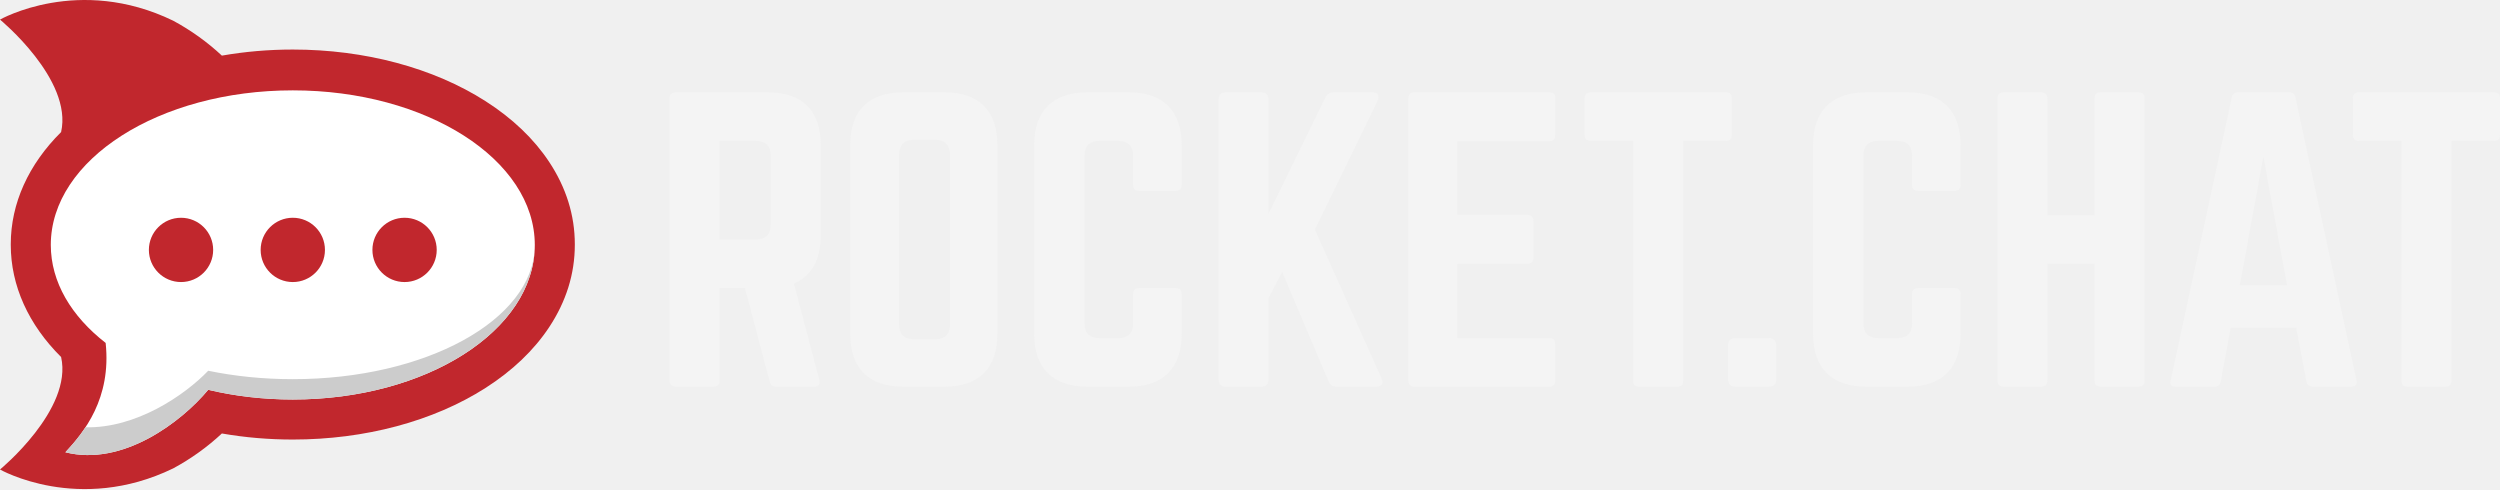
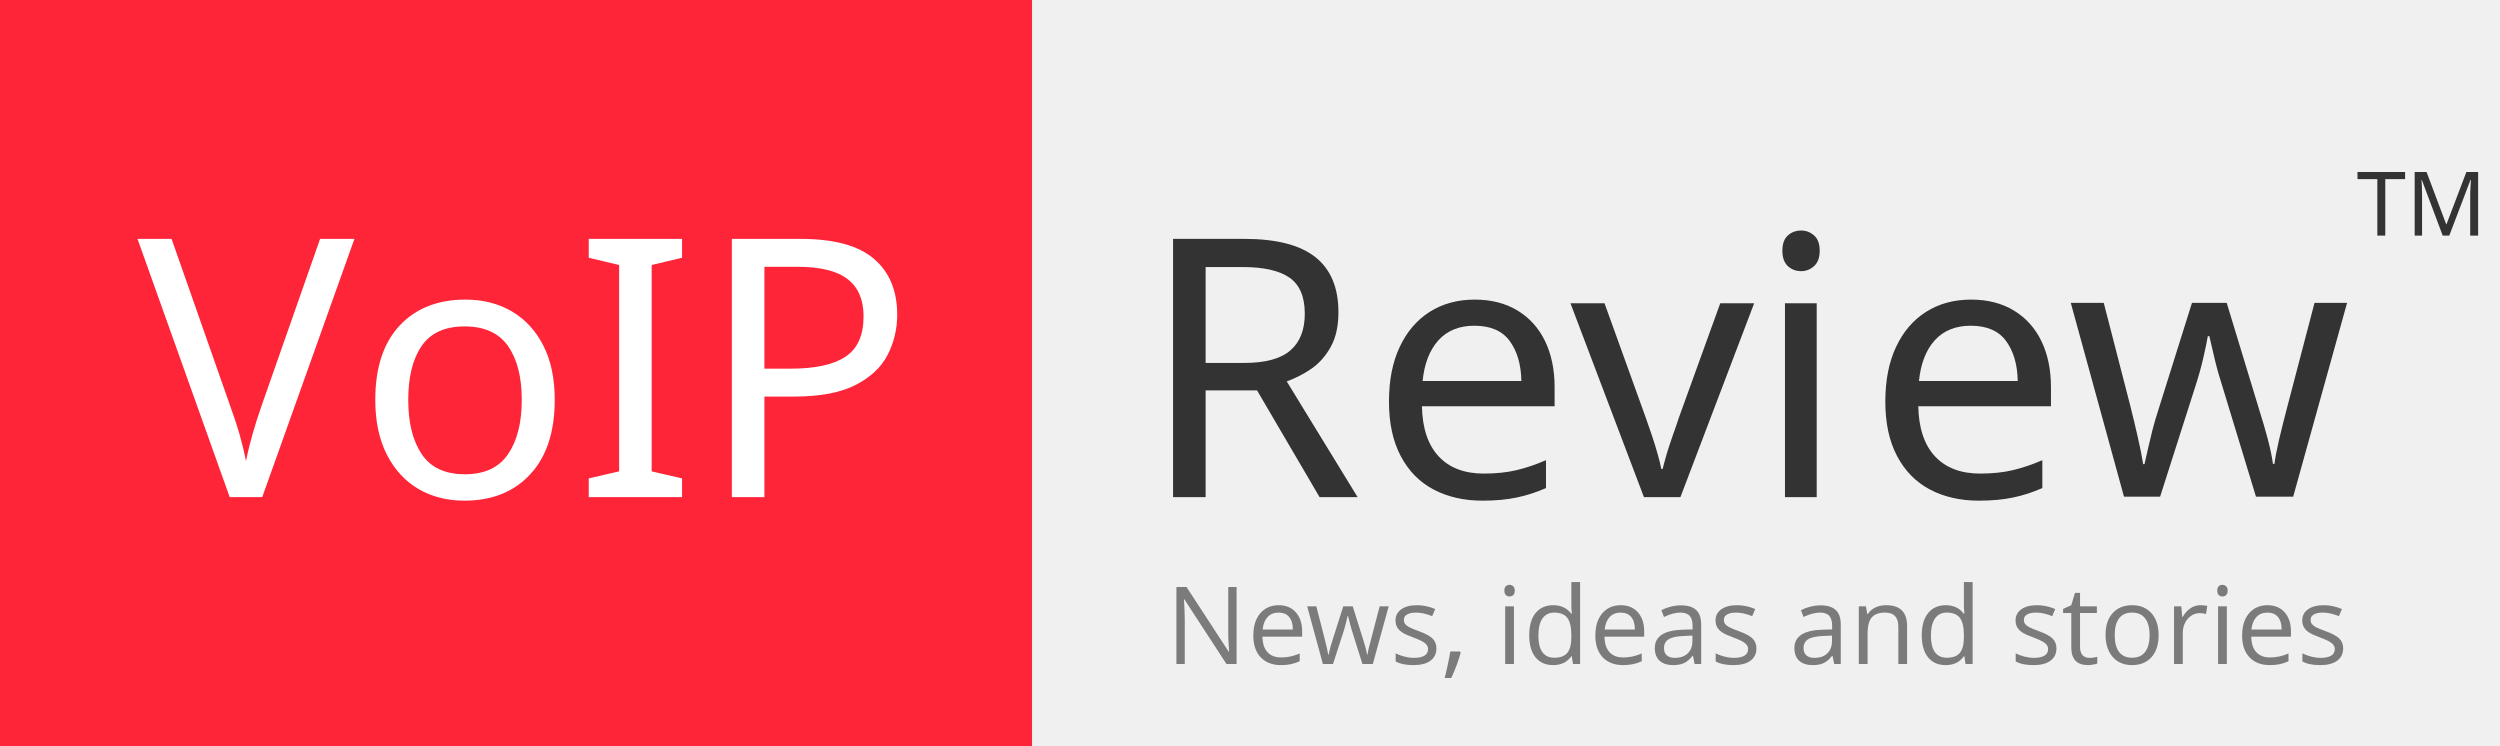
- <svg xmlns="http://www.w3.org/2000/svg" version="1.1" id="Layer_1" x="0px" y="0px" width="435.721px" height="85.242px" viewBox="62.402 -18.766 435.721 85.242" enable-background="new 62.402 -18.766 435.721 85.242" xml:space="preserve">
+ <svg xmlns="http://www.w3.org/2000/svg" xmlns:xlink="http://www.w3.org/1999/xlink" version="1.1" id="Layer_1" x="0px" y="0px" viewBox="0 0 285.6 85.2" style="enable-background:new 0 0 285.6 85.2;" xml:space="preserve">
+   <style type="text/css">
+ 	.st0{clip-path:url(#SVGID_2_);}
+ 	.st1{clip-path:url(#SVGID_4_);fill:#FF2538;}
+ 	.st2{clip-path:url(#SVGID_6_);}
+ 	.st3{fill:#FFFFFF;}
+ 	.st4{font-family:'OpenSans-Semibold';}
+ 	.st5{font-size:41.315px;}
+ 	.st6{fill:#343334;}
+ 	.st7{fill:#7B7B7B;}
+ 	.st8{font-family:'OpenSans';}
+ 	.st9{font-size:12.331px;}
+ 	.st10{font-size:10.17px;}
+ </style>
  <g>
-     <path fill="#F4F4F4" d="M205.456,22.207c0,4.297-1.603,7.119-4.681,8.465l4.425,16.803c0.192,0.771-0.192,1.154-0.898,1.154h-6.67   c-0.641,0-0.961-0.32-1.09-0.898l-4.297-16.289h-4.425v16.162c0,0.642-0.384,1.025-1.026,1.025h-6.67   c-0.641,0-1.026-0.385-1.026-1.025V-1.651c0-0.641,0.385-1.026,1.026-1.026h16.097c6.028,0,9.235,3.207,9.235,9.235V22.207   L205.456,22.207z M194.169,22.976c1.667,0,2.565-0.898,2.565-2.565V8.354c0-1.667-0.898-2.564-2.565-2.564h-6.349v17.187   L194.169,22.976L194.169,22.976z" />
-     <path fill="#F4F4F4" d="M210.583,6.558c0-6.028,3.206-9.235,9.235-9.235h7.183c6.028,0,9.235,3.207,9.235,9.235v32.836   c0,6.027-3.207,9.234-9.235,9.234h-7.183c-6.029,0-9.235-3.207-9.235-9.234V6.558z M225.397,40.355   c1.667,0,2.565-0.834,2.565-2.565V8.162c0-1.667-0.898-2.565-2.565-2.565h-3.719c-1.667,0-2.565,0.898-2.565,2.565v29.629   c0,1.73,0.898,2.564,2.565,2.564H225.397L225.397,40.355z" />
-     <path fill="#F4F4F4" d="M268.362,13.484c0,0.642-0.385,1.026-1.025,1.026h-6.413c-0.706,0-1.026-0.384-1.026-1.026v-5.13   c0-1.667-0.897-2.564-2.564-2.564h-3.335c-1.731,0-2.565,0.897-2.565,2.564V37.6c0,1.731,0.897,2.563,2.565,2.563h3.335   c1.667,0,2.564-0.833,2.564-2.563v-5.132c0-0.642,0.32-1.026,1.026-1.026h6.413c0.643,0,1.025,0.384,1.025,1.026v6.927   c0,6.027-3.271,9.234-9.234,9.234h-7.183c-6.028,0-9.299-3.207-9.299-9.234V6.558c0-6.028,3.271-9.235,9.299-9.235h7.183   c5.964,0,9.234,3.207,9.234,9.235V13.484z" />
-     <path fill="#F4F4F4" d="M295.422,48.629c-0.771,0-1.218-0.32-1.476-0.961l-8.079-19.048l-2.374,4.554v14.172   c0,0.834-0.448,1.283-1.282,1.283h-6.157c-0.834,0-1.283-0.449-1.283-1.283v-48.74c0-0.833,0.449-1.283,1.283-1.283h6.157   c0.833,0,1.282,0.449,1.282,1.283v19.881l9.876-20.202c0.321-0.641,0.771-0.962,1.476-0.962h6.733c0.962,0,1.347,0.642,0.897,1.539   l-10.901,22.382l11.606,25.91c0.449,0.834,0.064,1.475-0.961,1.475H295.422z" />
-     <path fill="#F4F4F4" d="M333.45,4.763c0,0.641-0.257,1.09-1.026,1.09h-16.033v12.826h12.249c0.643,0,1.026,0.385,1.026,1.09v6.349   c0,0.706-0.385,1.091-1.026,1.091h-12.249v12.954h16.033c0.771,0,1.026,0.321,1.026,1.026v6.414c0,0.641-0.257,1.024-1.026,1.024   h-23.6c-0.578,0-0.963-0.385-0.963-1.024V-1.651c0-0.641,0.385-1.026,0.963-1.026h23.6c0.771,0,1.026,0.385,1.026,1.026V4.763z" />
-     <path fill="#F4F4F4" d="M363.204-2.677c0.705,0,1.026,0.385,1.026,1.026v6.414c0,0.641-0.321,1.026-1.026,1.026h-7.439v41.814   c0,0.705-0.32,1.024-1.025,1.024h-6.67c-0.643,0-1.026-0.319-1.026-1.024V5.789h-7.438c-0.643,0-1.026-0.385-1.026-1.026v-6.414   c0-0.641,0.385-1.026,1.026-1.026H363.204z" />
-     <path fill="#F4F4F4" d="M363.585,41.445c0-0.834,0.449-1.282,1.283-1.282h5.836c0.834,0,1.282,0.448,1.282,1.282v5.899   c0,0.835-0.448,1.283-1.282,1.283h-5.836c-0.834,0-1.283-0.448-1.283-1.283V41.445z" />
-     <path fill="#F4F4F4" d="M404.114,13.484c0,0.642-0.386,1.026-1.026,1.026h-6.413c-0.705,0-1.025-0.384-1.025-1.026v-5.13   c0-1.667-0.897-2.564-2.564-2.564h-3.335c-1.732,0-2.565,0.897-2.565,2.564V37.6c0,1.731,0.897,2.563,2.565,2.563h3.335   c1.667,0,2.564-0.833,2.564-2.563v-5.132c0-0.642,0.32-1.026,1.025-1.026h6.413c0.643,0,1.026,0.384,1.026,1.026v6.927   c0,6.027-3.271,9.234-9.235,9.234h-7.183c-6.028,0-9.299-3.207-9.299-9.234V6.558c0-6.028,3.271-9.235,9.299-9.235h7.183   c5.965,0,9.235,3.207,9.235,9.235V13.484z" />
-     <path fill="#F4F4F4" d="M427.455-1.651c0-0.641,0.384-1.026,1.025-1.026h6.605c0.77,0,1.089,0.385,1.089,1.026v49.254   c0,0.641-0.32,1.024-1.089,1.024h-6.605c-0.643,0-1.025-0.385-1.025-1.024V27.209h-8.209v20.395c0,0.642-0.385,1.025-1.026,1.025   h-6.604c-0.771,0-1.091-0.385-1.091-1.025V-1.651c0-0.641,0.32-1.026,1.091-1.026h6.604c0.643,0,1.026,0.385,1.026,1.026v20.394   h8.209V-1.651L427.455-1.651z" />
-     <path fill="#F4F4F4" d="M465.419,48.629c-0.577,0-0.897-0.32-1.026-0.898l-1.795-9.362h-11.416l-1.73,9.362   c-0.129,0.578-0.449,0.898-1.026,0.898h-6.861c-0.705,0-1.026-0.385-0.835-1.09l10.646-49.318c0.129-0.641,0.513-0.898,1.09-0.898   h8.915c0.577,0,0.962,0.257,1.09,0.898l10.646,49.318c0.129,0.705-0.128,1.09-0.897,1.09H465.419z M456.889,8.546l-4.104,22.382   h8.209L456.889,8.546z" />
-     <path fill="#F4F4F4" d="M497.097-2.677c0.705,0,1.026,0.385,1.026,1.026v6.414c0,0.641-0.321,1.026-1.026,1.026h-7.438v41.814   c0,0.705-0.321,1.024-1.026,1.024h-6.67c-0.641,0-1.025-0.319-1.025-1.024V5.789h-7.438c-0.642,0-1.025-0.385-1.025-1.026v-6.414   c0-0.641,0.385-1.026,1.025-1.026H497.097z" />
-   </g>
-   <path fill="#C1272D" d="M162.586,23.788c0-5.031-1.505-9.854-4.474-14.339c-2.666-4.025-6.401-7.588-11.1-10.591  c-9.074-5.796-21-8.989-33.579-8.989c-4.202,0-8.344,0.355-12.361,1.059c-2.492-2.333-5.41-4.432-8.497-6.091  c-16.494-7.994-30.172-0.188-30.172-0.188S75.12-4.904,73.052,4.253c-5.689,5.644-8.773,12.45-8.773,19.535  c0,0.022,0.001,0.045,0.001,0.068c0,0.022-0.001,0.044-0.001,0.068c0,7.085,3.083,13.891,8.773,19.534  c2.068,9.158-10.649,19.605-10.649,19.605s13.678,7.805,30.172-0.188c3.087-1.659,6.004-3.759,8.497-6.091  c4.018,0.703,8.159,1.058,12.361,1.058c12.58,0,24.505-3.191,33.579-8.987c4.699-3.003,8.434-6.565,11.1-10.592  c2.969-4.484,4.474-9.309,4.474-14.338c0-0.023-0.001-0.045-0.001-0.068S162.586,23.81,162.586,23.788z" />
-   <path fill="#FFFFFF" d="M113.433-3.018c23.293,0,42.177,12.062,42.177,26.941c0,14.878-18.884,26.941-42.177,26.941  c-5.187,0-10.154-0.6-14.743-1.693c-4.664,5.61-14.924,13.411-24.891,10.89c3.242-3.482,8.045-9.366,7.017-19.058  c-5.974-4.648-9.56-10.597-9.56-17.08C71.255,9.043,90.139-3.018,113.433-3.018" />
-   <g>
-     <g>
-       <circle fill="#C1272D" cx="113.433" cy="24.79" r="5.603" />
-     </g>
-     <g>
-       <circle fill="#C1272D" cx="132.913" cy="24.79" r="5.603" />
-     </g>
-     <g>
-       <circle fill="#C1272D" cx="93.952" cy="24.79" r="5.602" />
+     <defs>
+       <rect id="SVGID_1_" x="-0.3" y="-0.4" width="118.2" height="85.8" />
+     </defs>
+     <clipPath id="SVGID_2_">
+       <use xlink:href="#SVGID_1_" style="overflow:visible;" />
+     </clipPath>
+     <g class="st0">
+       <defs>
+         <rect id="SVGID_3_" x="-13" y="-13.1" width="317.2" height="211" />
+       </defs>
+       <clipPath id="SVGID_4_">
+         <use xlink:href="#SVGID_3_" style="overflow:visible;" />
+       </clipPath>
+       <rect x="-3.5" y="-3.6" class="st1" width="124.6" height="92.2" />
    </g>
  </g>
  <g>
-     <path fill="#CCCCCC" d="M113.433,47.319c-5.187,0-10.154-0.52-14.743-1.468c-4.118,4.294-12.6,10.066-21.39,9.854   c-1.158,1.755-2.417,3.19-3.501,4.355c9.967,2.521,20.227-5.279,24.891-10.89c4.589,1.094,9.557,1.693,14.743,1.693   c23.106,0,41.87-11.871,42.169-26.585C155.303,37.032,136.539,47.319,113.433,47.319z" />
+     <defs>
+       <rect id="SVGID_5_" x="-13" y="-13.1" width="317.2" height="211" />
+     </defs>
+     <clipPath id="SVGID_6_">
+       <use xlink:href="#SVGID_5_" style="overflow:visible;" />
+     </clipPath>
+     <g class="st2">
+       <text transform="matrix(1 0 0 1 15.7085 56.7891)">
+         <tspan x="0" y="0" class="st3 st4 st5">V</tspan>
+         <tspan x="24.9" y="0" class="st3 st4 st5">oIP</tspan>
+       </text>
+     </g>
+     <g class="st2">
+       <text transform="matrix(1 0 0 1 130.0122 56.7891)">
+         <tspan x="0" y="0" class="st6 st4 st5">R</tspan>
+         <tspan x="26.4" y="0" class="st6 st4 st5">e</tspan>
+         <tspan x="49.4" y="0" class="st6 st4 st5">vi</tspan>
+         <tspan x="83.1" y="0" class="st6 st4 st5">e</tspan>
+         <tspan x="106.1" y="0" class="st6 st4 st5">w</tspan>
+       </text>
+     </g>
+     <g class="st2">
+       <text transform="matrix(1 0 0 1 133.1904 75.8574)">
+         <tspan x="0" y="0" class="st7 st8 st9">N</tspan>
+         <tspan x="9.3" y="0" class="st7 st8 st9">e</tspan>
+         <tspan x="16" y="0" class="st7 st8 st9">ws, ideas and stories</tspan>
+       </text>
+     </g>
+     <g class="st2">
+       <text transform="matrix(1 0 0 1 269.2119 26.9165)" class="st6 st4 st10">TM</text>
+     </g>
  </g>
</svg>
